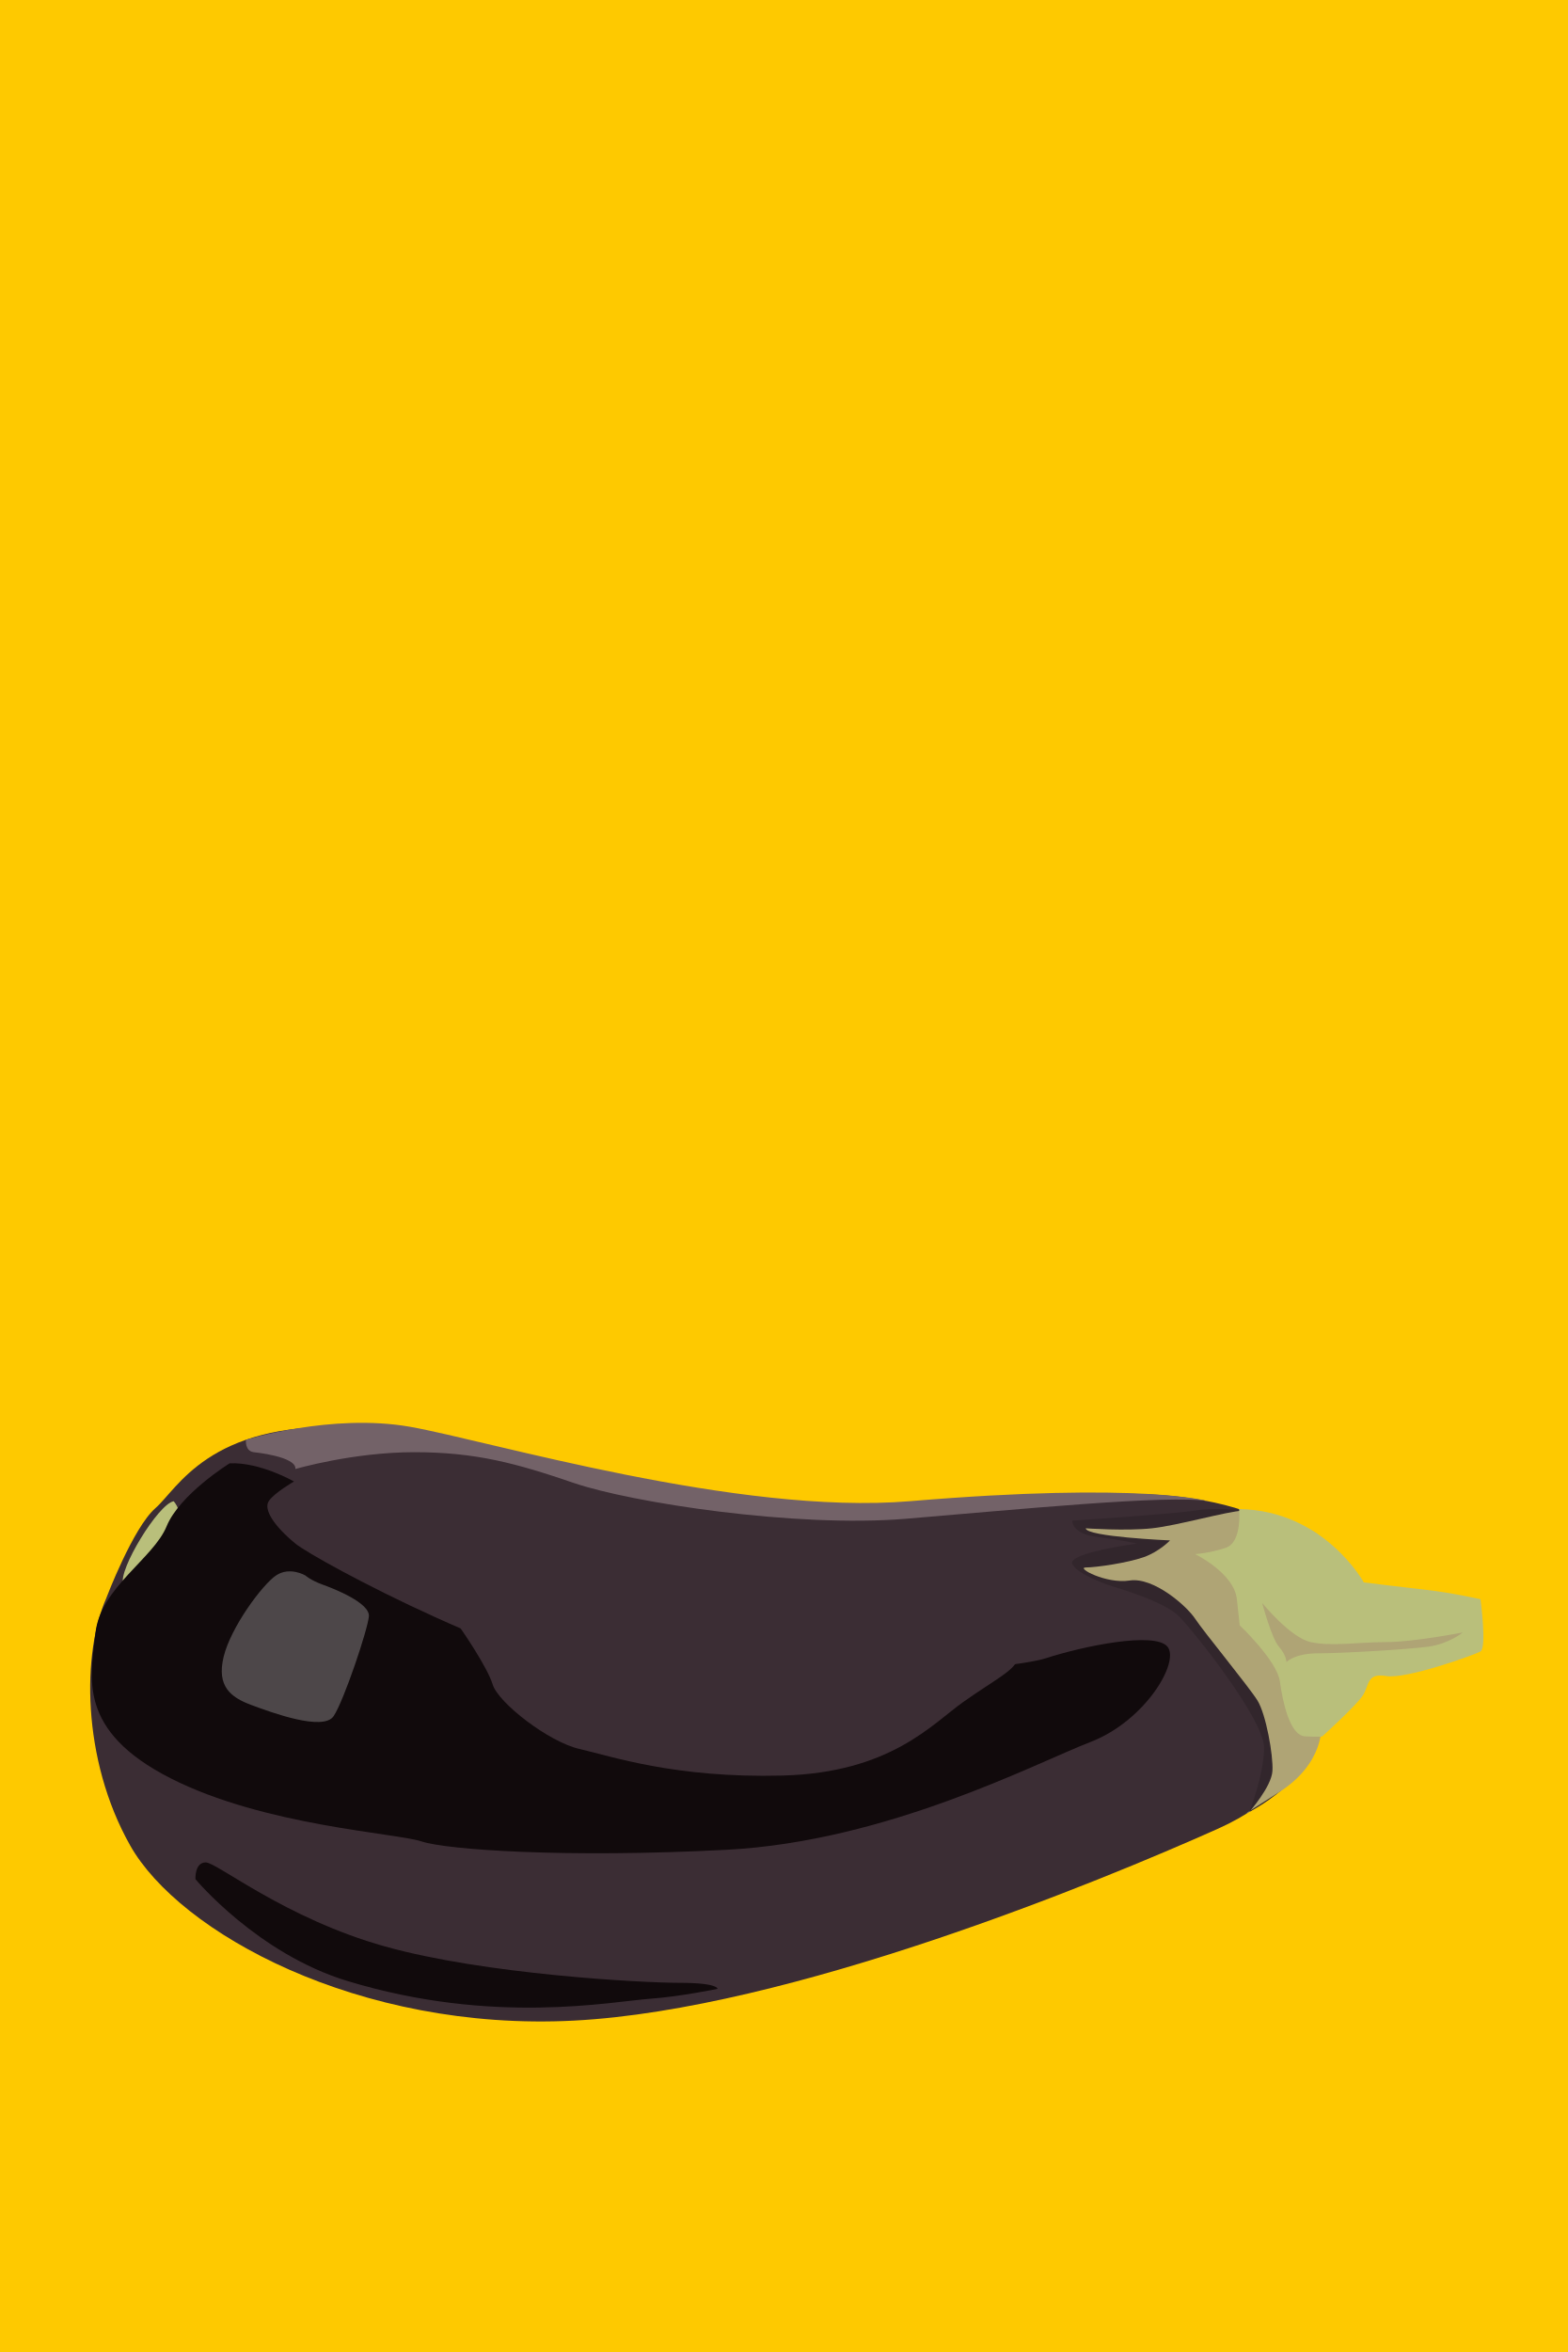
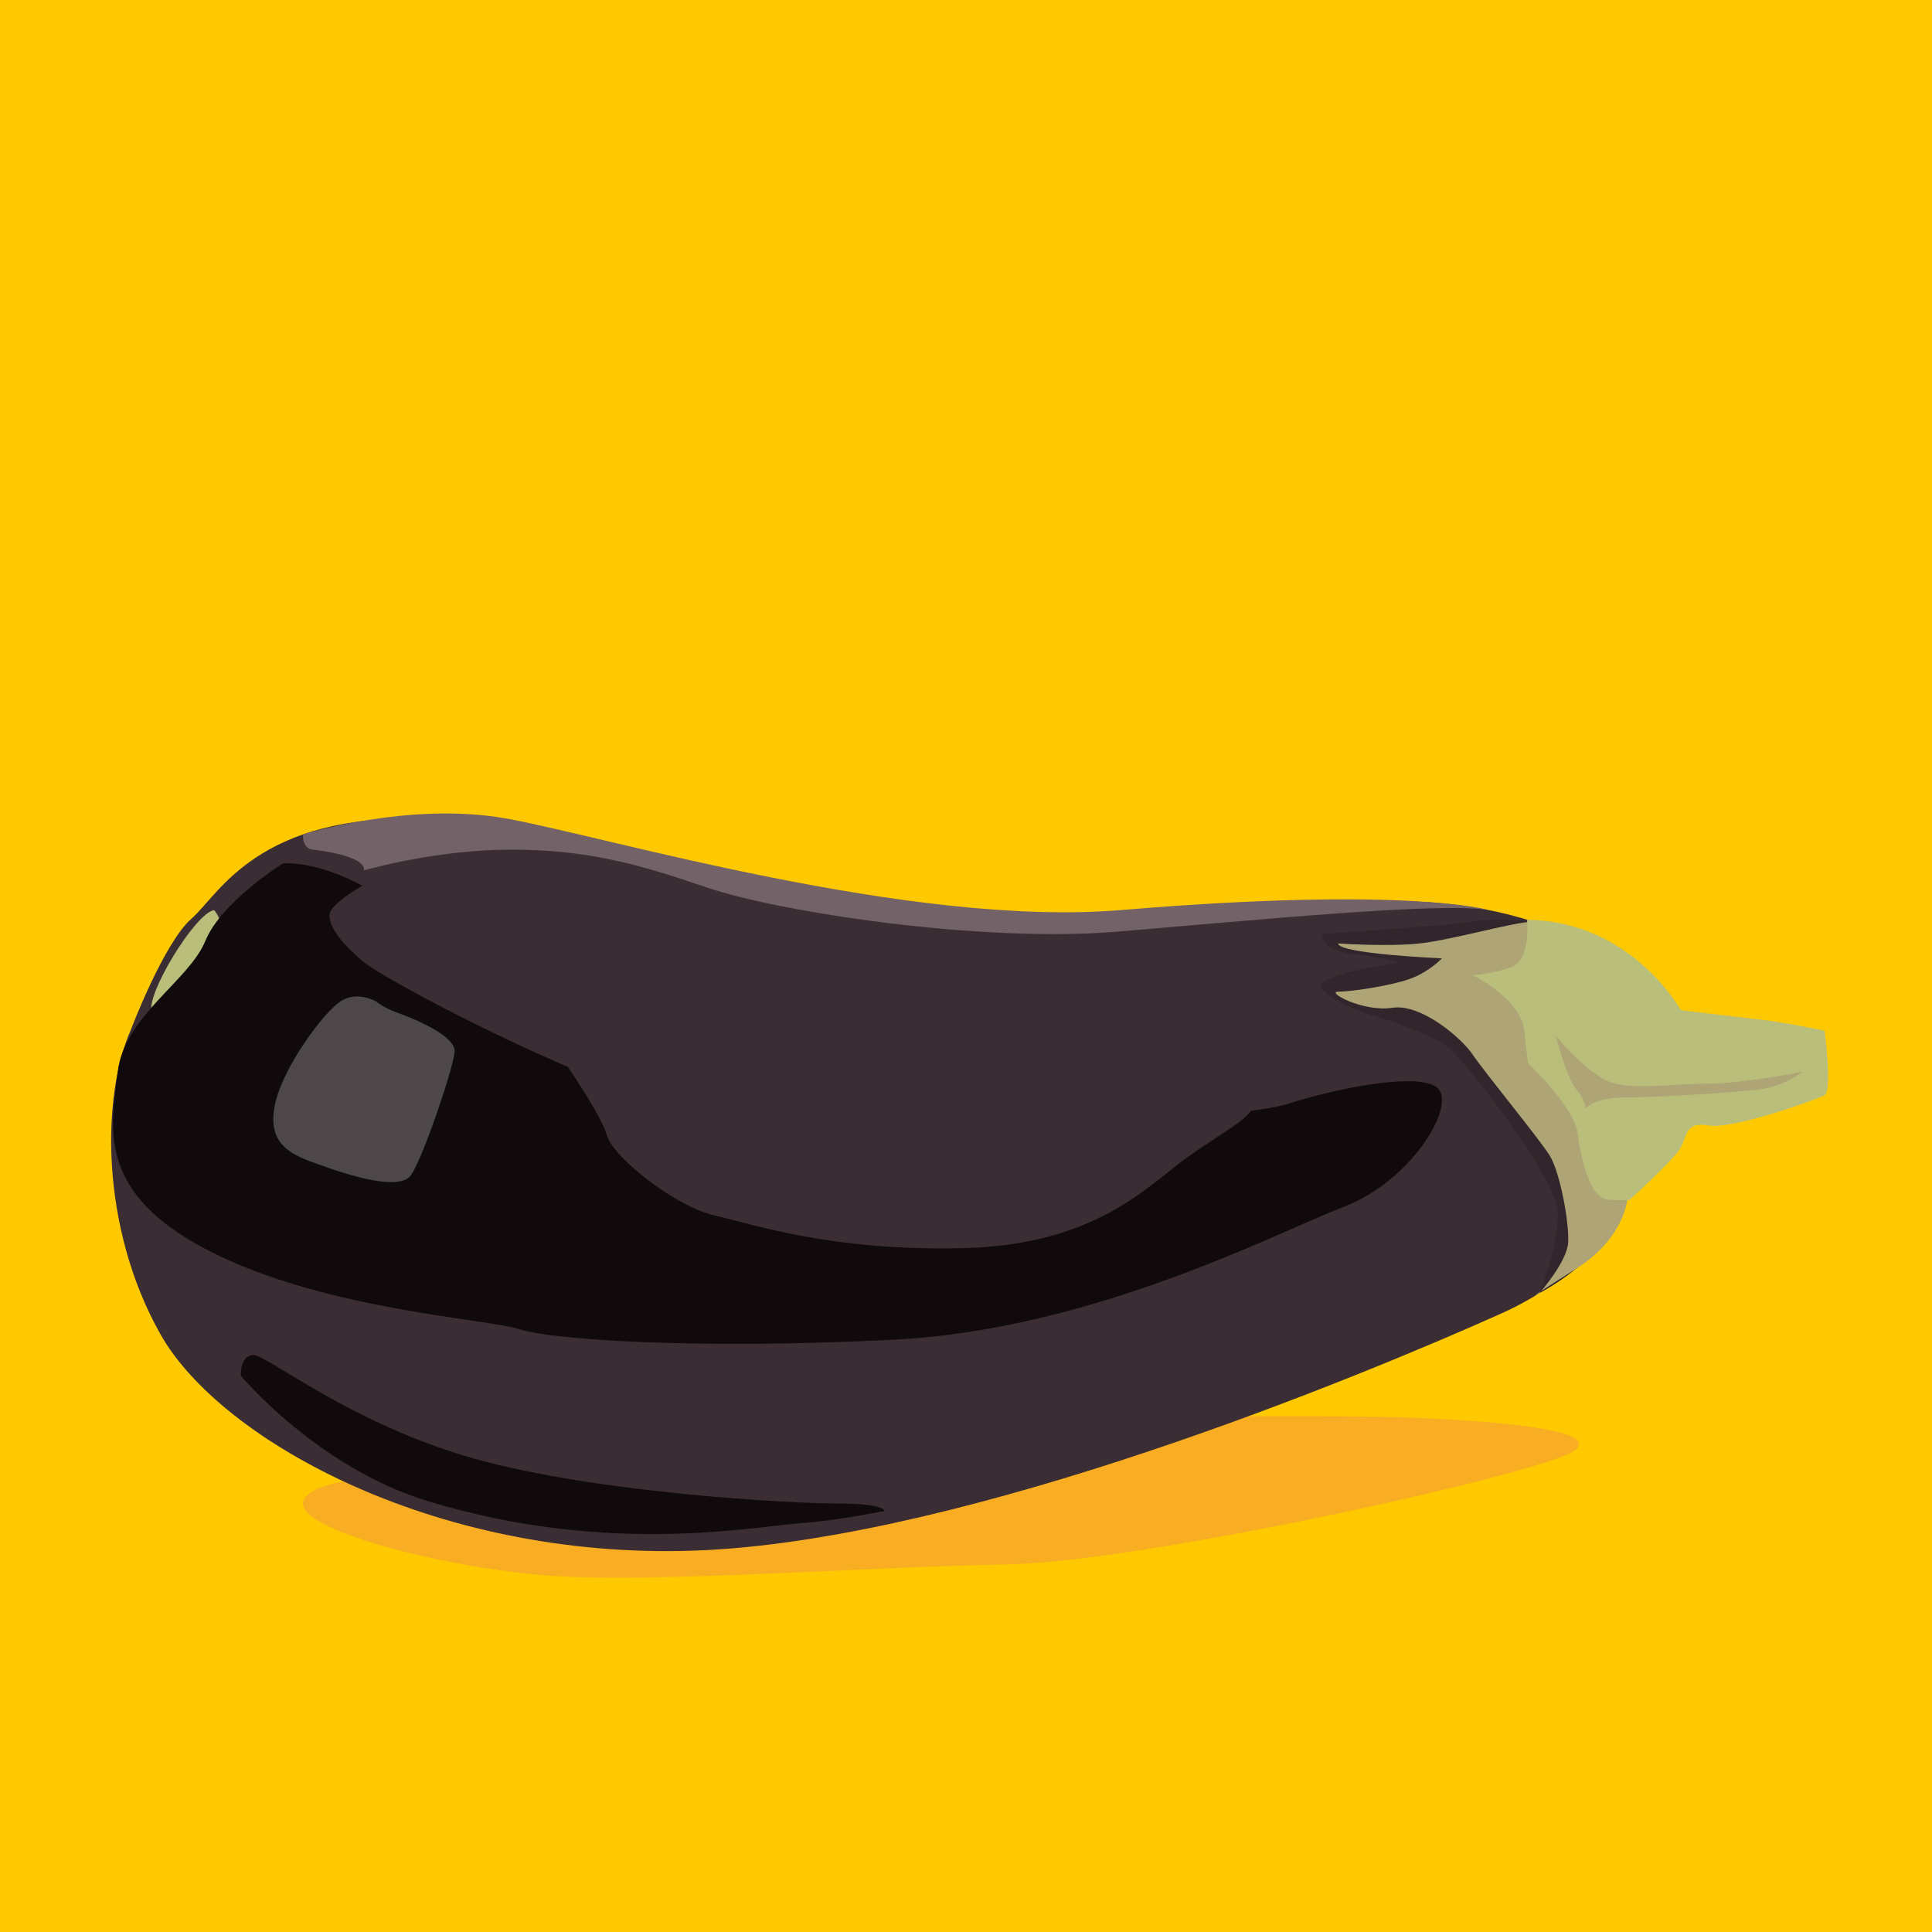
- <svg xmlns="http://www.w3.org/2000/svg" id="Vrstva_1" version="1.1" viewBox="0 0 283.46 425.2">
+ <svg xmlns="http://www.w3.org/2000/svg" id="Vrstva_1" version="1.1" viewBox="0 0 283.46 283.46">
  <defs>
    <style>
      .st0 {
-         fill: #110a0c;
+         fill: #f8ad22;
      }

      .st1 {
-         fill: #fff;
-         opacity: .25;
+         fill: #736268;
      }

      .st2 {
-         fill: #736268;
+         fill: #afa475;
      }

      .st3 {
-         fill: #afa475;
+         fill: #110a0c;
      }

      .st4 {
        fill: #32262c;
      }

      .st5 {
        fill: #3b2d34;
      }

      .st6 {
+         fill: #b9bf7b;
+       }
+ 
+       .st7 {
        fill: #fec900;
      }

-       .st7 {
-         fill: #b9bf7b;
-       }
- 
      .st8 {
-         fill: #c4c3d7;
-         opacity: 0;
+         fill: #fff;
+         isolation: isolate;
+         opacity: .25;
      }
    </style>
  </defs>
-   <rect class="st6" x="-4.84" width="294.2" height="457.76" />
-   <path class="st8" d="M59.99,354.24s-15.86.34-15.52,4.39,21.6,9.45,36.78,10.46,46.57-1.35,66.48-1.69c19.91-.34,77.62-13.16,83.02-16.54s-13.84-4.72-25.99-5.06c-12.15-.34-39.82,0-39.82,0l-104.95,8.44Z" />
-   <path class="st5" d="M19.24,288.85s4.81-12.66,8.86-16.2,9.62-15.44,34.42-14.68,31.89,7.34,58.97,11.14c27.08,3.8,45.05,4.3,71.63,1.52s46.57,4.81,47.84,18.22.76,32.14-20.75,41.76c-21.51,9.62-77.45,32.65-116.43,34.68-38.98,2.02-71.37-15.95-80.23-31.64-8.86-15.69-8.69-35.07-4.3-44.8Z" />
-   <path class="st7" d="M31.39,271.39s2.28,2.28,0,5.32-8.16,12.07-9.11,9.62,6.33-14.43,9.11-14.93Z" />
-   <path class="st0" d="M41.51,264.55s-9.01,5.58-11.39,11.39-11.91,11.05-12.85,19.19c-.94,8.15-3.35,17.76,13.61,26.37,16.96,8.61,40.75,9.87,45.31,11.39s26.07,3.04,55.18,1.52,55.94-15.69,65.81-19.49c9.87-3.8,16.2-14.46,13.92-17.23s-15.19-.12-22.02,2.1-53.4,5.76-73.15,4.49c-19.74-1.27-58.72-22.11-62.52-25.23s-5.82-6.16-4.81-7.68,4.56-3.54,4.56-3.54c0,0-6.12-3.53-11.64-3.29Z" />
-   <path class="st1" d="M55.2,284.81s-2.8-1.66-5.28,0-8.19,9.37-9.48,14.7,1.24,7.32,4.97,8.71,13.06,4.82,14.92,2.02,6.16-15.61,6.37-18.03-6.22-4.97-8.39-5.75-3.11-1.66-3.11-1.66Z" />
-   <path class="st5" d="M83.31,294.42s4.77,6.83,5.78,10.12,10.12,10.38,15.69,11.64,17.21,5.32,36.7,4.81,27.08-9.32,32.65-13.27,9.11-5.6,9.87-7.68-100.41-8.16-100.7-5.63Z" />
-   <path class="st2" d="M45.88,262.53s7.78.76,7.53,3.04c0,0,10.38-3.04,21.51-3.04s18.48,2.02,28.85,5.57c10.38,3.54,39.99,8.12,59.99,6.47,20-1.66,47.79-4.4,54.65-3.18,0,0-11.75-3.53-53.89,0-31.05,2.6-76.18-10.95-90.36-13.45s-29.69,2.35-29.69,2.35c0,0-.23,2.02,1.4,2.24Z" />
-   <path class="st4" d="M200.97,286.74s9.36,2.62,12.15,5.4,15.44,18.73,15.44,23.79-2.69,11.65-2.69,11.65c0,0,11.34-5.7,12.46-14.37s-13.45-40.14-13.45-40.14c0,0-5.17-.59-8.72,0s-22.27,1.84-22.27,1.84c0,0-.25,2.34,4.56,2.95s7.09,1.2,7.09,1.2c0,0-12.66,1.69-11.64,3.71s7.09,3.96,7.09,3.96Z" />
-   <path class="st3" d="M211.55,278.48s-15.19-.66-15.23-2.19c0,0,7.26.51,11.98,0s13.38-3.04,16.56-3.21,8.58,1.52,12.8,3.88-2.19,8.27-2.19,8.27l3.46,26.47s.77,6.98-7.72,12.34c-8.49,5.36-5.34,3.55-5.34,3.55,0,0,4.04-4.56,4.21-7.43s-1.18-10.27-2.7-12.73-9.72-12.42-11.27-14.78-7.55-7.58-11.84-6.92-9.79-2.36-7.93-2.36,7.59-.84,10.46-1.86,4.77-3.04,4.77-3.04Z" />
-   <path class="st7" d="M267.7,289.11s-5.23-1.18-9.79-1.69-11.31-1.35-11.31-1.35c0,0-7.14-13.02-22.55-13.26,0,0,.62,6-2.42,7.01s-5.54,1.13-5.54,1.13c0,0,7.05,3.42,7.56,8.15l.51,4.72s6.75,6.41,7.26,10.12,1.79,9.81,4.56,9.96,3.12,0,3.12,0c0,0,6.16-5.57,7.34-7.42s.67-4.09,4.22-3.48,15.86-3.78,17.04-4.45,0-9.45,0-9.45Z" />
-   <path class="st3" d="M228.22,289.78s1.69,6.38,3.04,7.92,1.35,2.77,1.35,2.77c0,0,1.43-1.58,5.78-1.58s16.16-.7,19.87-1.2,6.24-2.57,6.24-2.57c0,0-8.94,1.74-13.84,1.74s-9.96.83-13.67,0-8.77-7.08-8.77-7.08Z" />
-   <path class="st0" d="M35.35,339.73s11.19,13.45,27.47,18.4c26.36,8.02,47.61,3.72,54.95,3.19,5.23-.38,11.98-1.77,11.98-1.77,0,0,.09-1.09-6.83-1.09s-35.27-1.52-53.32-6.58c-18.05-5.06-30.37-15.19-32.4-15.19s-1.86,3.04-1.86,3.04Z" />
+   <rect class="st7" x="-4.84" y="-137.87" width="294.2" height="457.76" />
+   <path class="st0" d="M59.99,216.37s-15.86.34-15.52,4.39,21.6,9.45,36.78,10.46,46.57-1.35,66.48-1.69c19.91-.34,77.62-13.16,83.02-16.54s-13.84-4.72-25.99-5.06c-12.15-.34-39.82,0-39.82,0,0,0-104.95,8.44-104.95,8.44Z" />
+   <path class="st5" d="M19.24,150.98s4.81-12.66,8.86-16.2,9.62-15.44,34.42-14.68c24.8.76,31.89,7.34,58.97,11.14,27.08,3.8,45.05,4.3,71.63,1.52s46.57,4.81,47.84,18.22.76,32.14-20.75,41.76c-21.51,9.62-77.45,32.65-116.43,34.68-38.98,2.02-71.37-15.95-80.23-31.64-8.86-15.69-8.69-35.07-4.3-44.8h0Z" />
+   <path class="st6" d="M31.39,133.52s2.28,2.28,0,5.32-8.16,12.07-9.11,9.62,6.33-14.43,9.11-14.93h0Z" />
+   <path class="st3" d="M41.51,126.68s-9.01,5.58-11.39,11.39-11.91,11.05-12.85,19.19c-.94,8.15-3.35,17.76,13.61,26.37s40.75,9.87,45.31,11.39,26.07,3.04,55.18,1.52c29.11-1.52,55.94-15.69,65.81-19.49s16.2-14.46,13.92-17.23-15.19-.12-22.02,2.1-53.4,5.76-73.15,4.49c-19.74-1.27-58.72-22.11-62.52-25.23s-5.82-6.16-4.81-7.68,4.56-3.54,4.56-3.54c0,0-6.12-3.53-11.64-3.29h0Z" />
+   <path class="st8" d="M55.2,146.94s-2.8-1.66-5.28,0-8.19,9.37-9.48,14.7,1.24,7.32,4.97,8.71,13.06,4.82,14.92,2.02,6.16-15.61,6.37-18.03-6.22-4.97-8.39-5.75-3.11-1.66-3.11-1.66h0Z" />
+   <path class="st5" d="M83.31,156.55s4.77,6.83,5.78,10.12,10.12,10.38,15.69,11.64,17.21,5.32,36.7,4.81c19.49-.51,27.08-9.32,32.65-13.27s9.11-5.6,9.87-7.68-100.41-8.16-100.7-5.63h0Z" />
+   <path class="st1" d="M45.88,124.66s7.78.76,7.53,3.04c0,0,10.38-3.04,21.51-3.04s18.48,2.02,28.85,5.57c10.38,3.54,39.99,8.12,59.99,6.47,20-1.66,47.79-4.4,54.65-3.18,0,0-11.75-3.53-53.89,0-31.05,2.6-76.18-10.95-90.36-13.45s-29.69,2.35-29.69,2.35c0,0-.23,2.02,1.4,2.24h0Z" />
+   <path class="st4" d="M200.97,148.87s9.36,2.62,12.15,5.4,15.44,18.73,15.44,23.79-2.69,11.65-2.69,11.65c0,0,11.34-5.7,12.46-14.37s-13.45-40.14-13.45-40.14c0,0-5.17-.59-8.72,0s-22.27,1.84-22.27,1.84c0,0-.25,2.34,4.56,2.95s7.09,1.2,7.09,1.2c0,0-12.66,1.69-11.64,3.71s7.09,3.96,7.09,3.96h-.02Z" />
+   <path class="st2" d="M211.55,140.61s-15.19-.66-15.23-2.19c0,0,7.26.51,11.98,0s13.38-3.04,16.56-3.21,8.58,1.52,12.8,3.88-2.19,8.27-2.19,8.27l3.46,26.47s.77,6.98-7.72,12.34-5.34,3.55-5.34,3.55c0,0,4.04-4.56,4.21-7.43s-1.18-10.27-2.7-12.73-9.72-12.42-11.27-14.78-7.55-7.58-11.84-6.92-9.79-2.36-7.93-2.36,7.59-.84,10.46-1.86,4.77-3.04,4.77-3.04h-.02Z" />
+   <path class="st6" d="M267.7,151.24s-5.23-1.18-9.79-1.69-11.31-1.35-11.31-1.35c0,0-7.14-13.02-22.55-13.26,0,0,.62,6-2.42,7.01s-5.54,1.13-5.54,1.13c0,0,7.05,3.42,7.56,8.15l.51,4.72s6.75,6.41,7.26,10.12,1.79,9.81,4.56,9.96,3.12,0,3.12,0c0,0,6.16-5.57,7.34-7.42s.67-4.09,4.22-3.48,15.86-3.78,17.04-4.45,0-9.45,0-9.45h0Z" />
+   <path class="st2" d="M228.22,151.91s1.69,6.38,3.04,7.92,1.35,2.77,1.35,2.77c0,0,1.43-1.58,5.78-1.58s16.16-.7,19.87-1.2c3.71-.5,6.24-2.57,6.24-2.57,0,0-8.94,1.74-13.84,1.74s-9.96.83-13.67,0-8.77-7.08-8.77-7.08Z" />
+   <path class="st3" d="M35.35,201.86s11.19,13.45,27.47,18.4c26.36,8.02,47.61,3.72,54.95,3.19,5.23-.38,11.98-1.77,11.98-1.77,0,0,.09-1.09-6.83-1.09s-35.27-1.52-53.32-6.58c-18.05-5.06-30.37-15.19-32.4-15.19s-1.86,3.04-1.86,3.04h.01Z" />
</svg>
